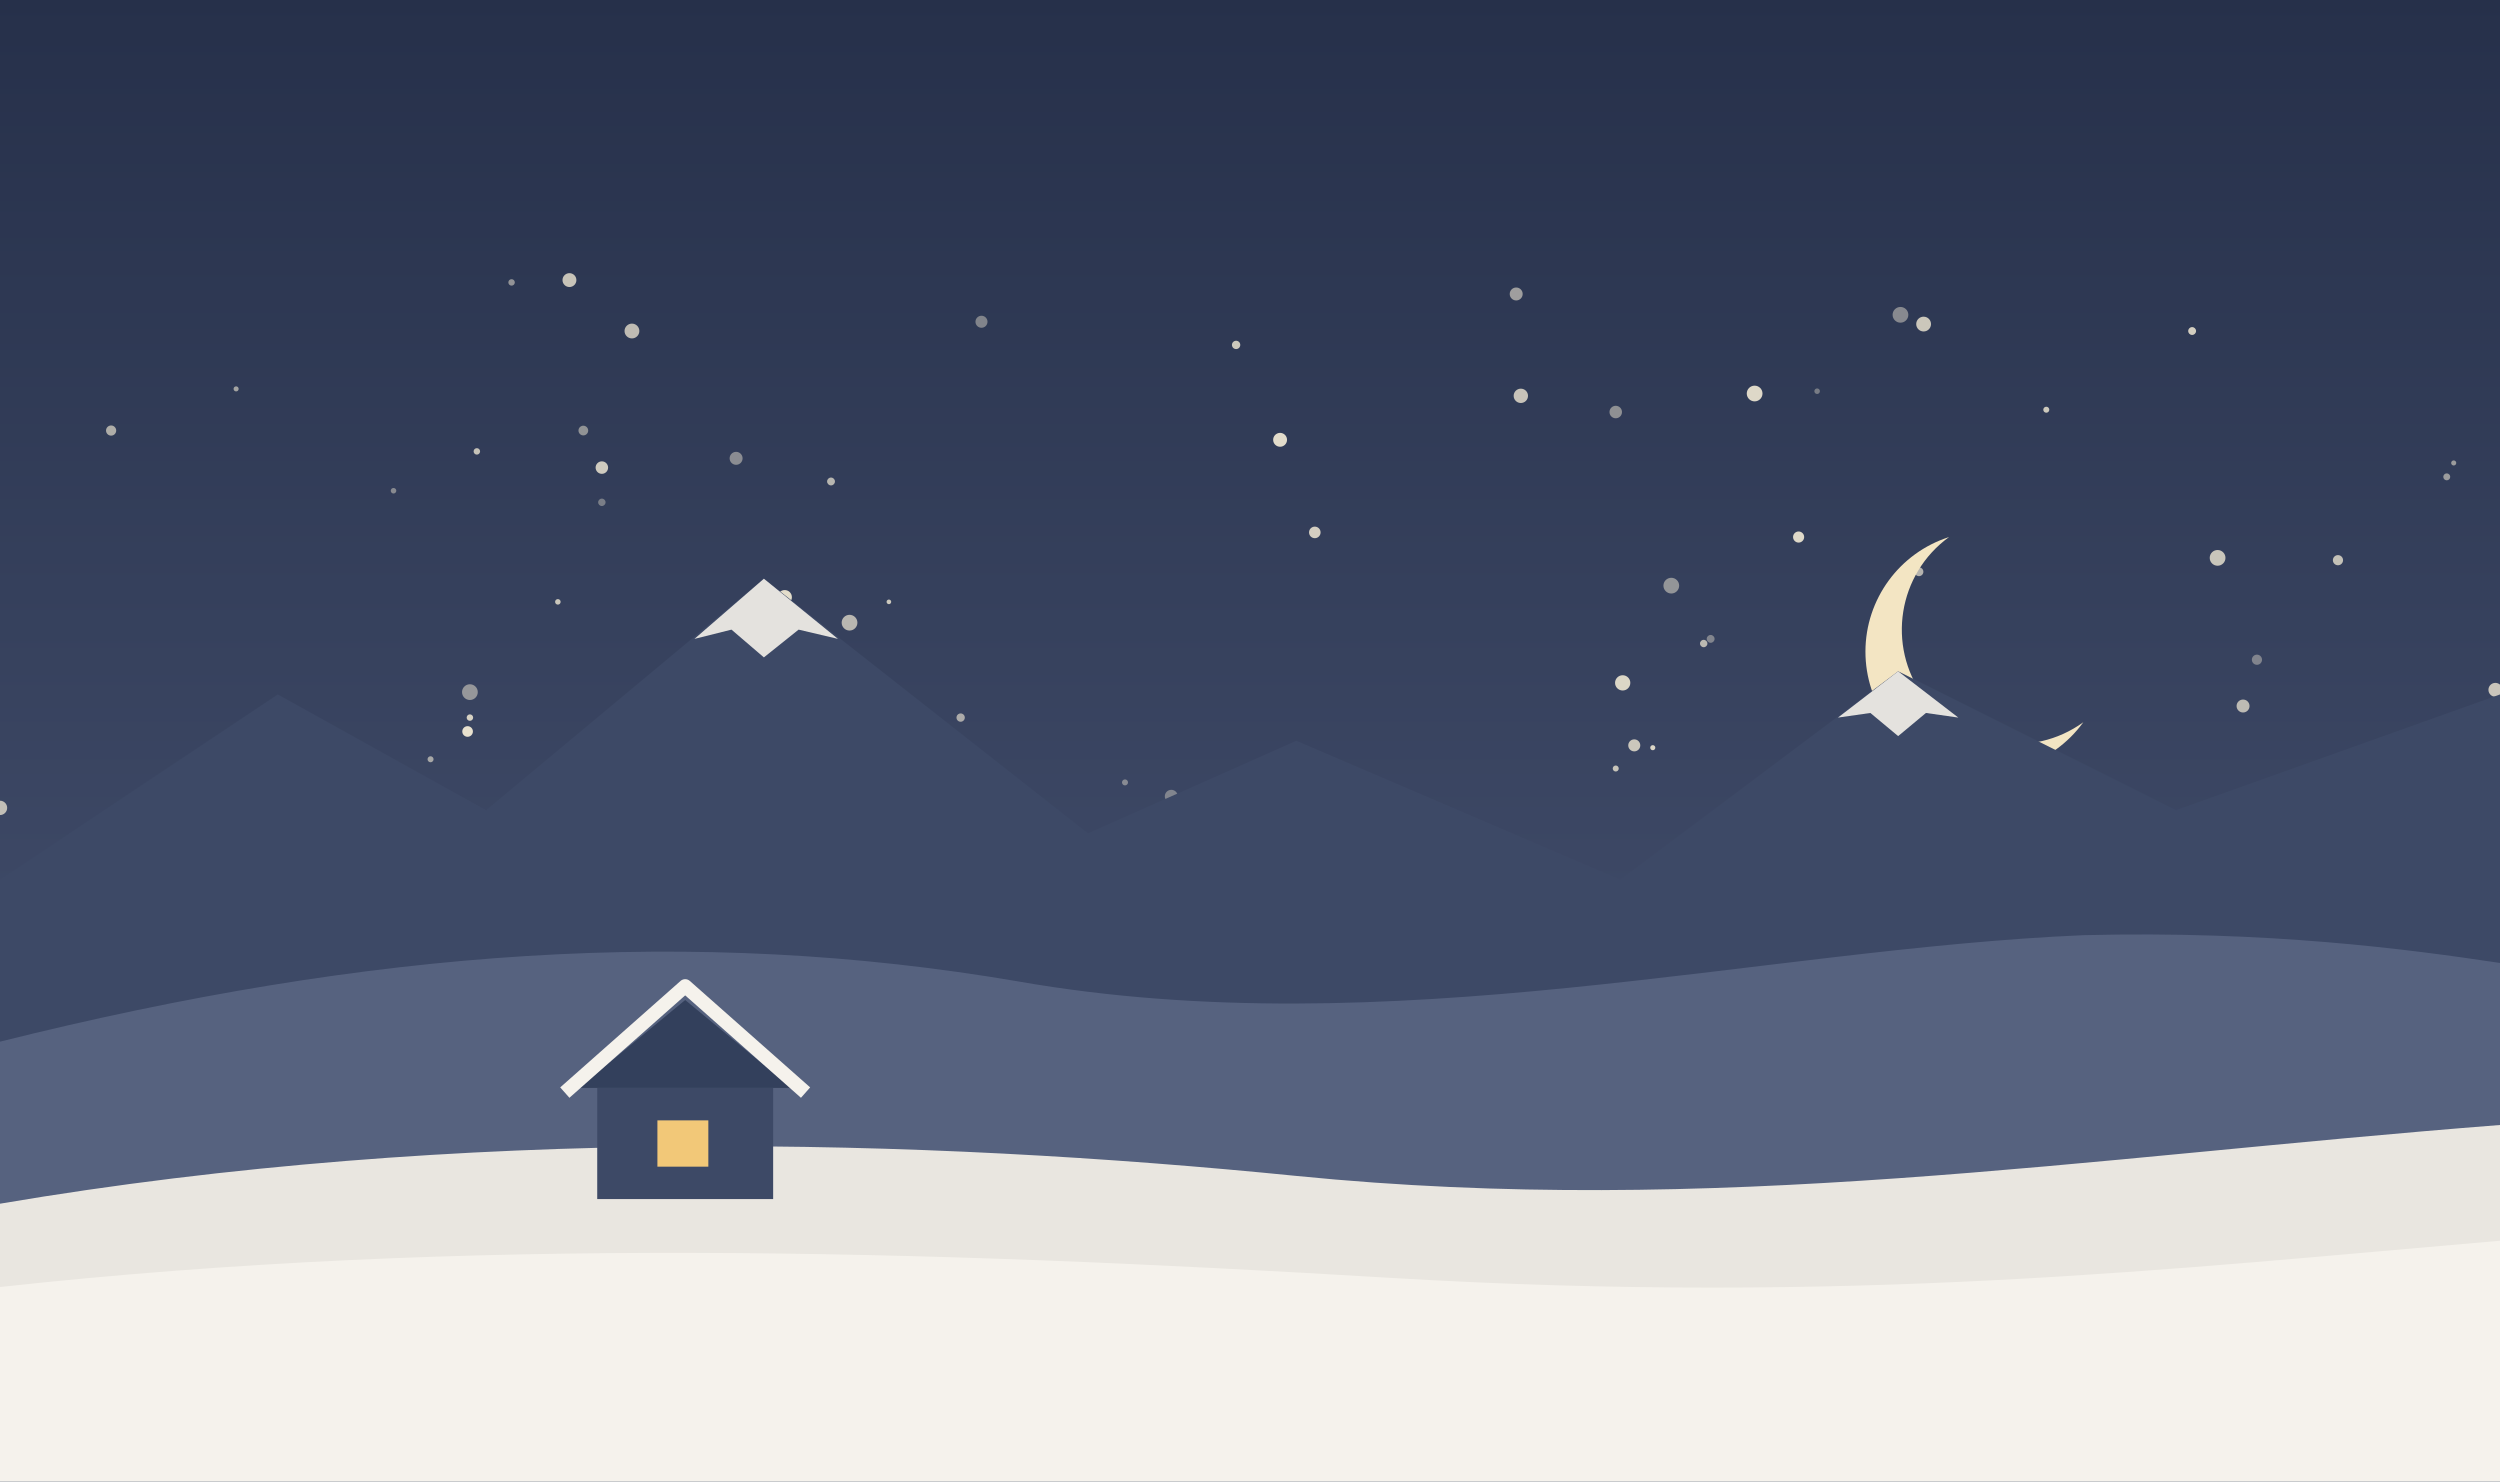
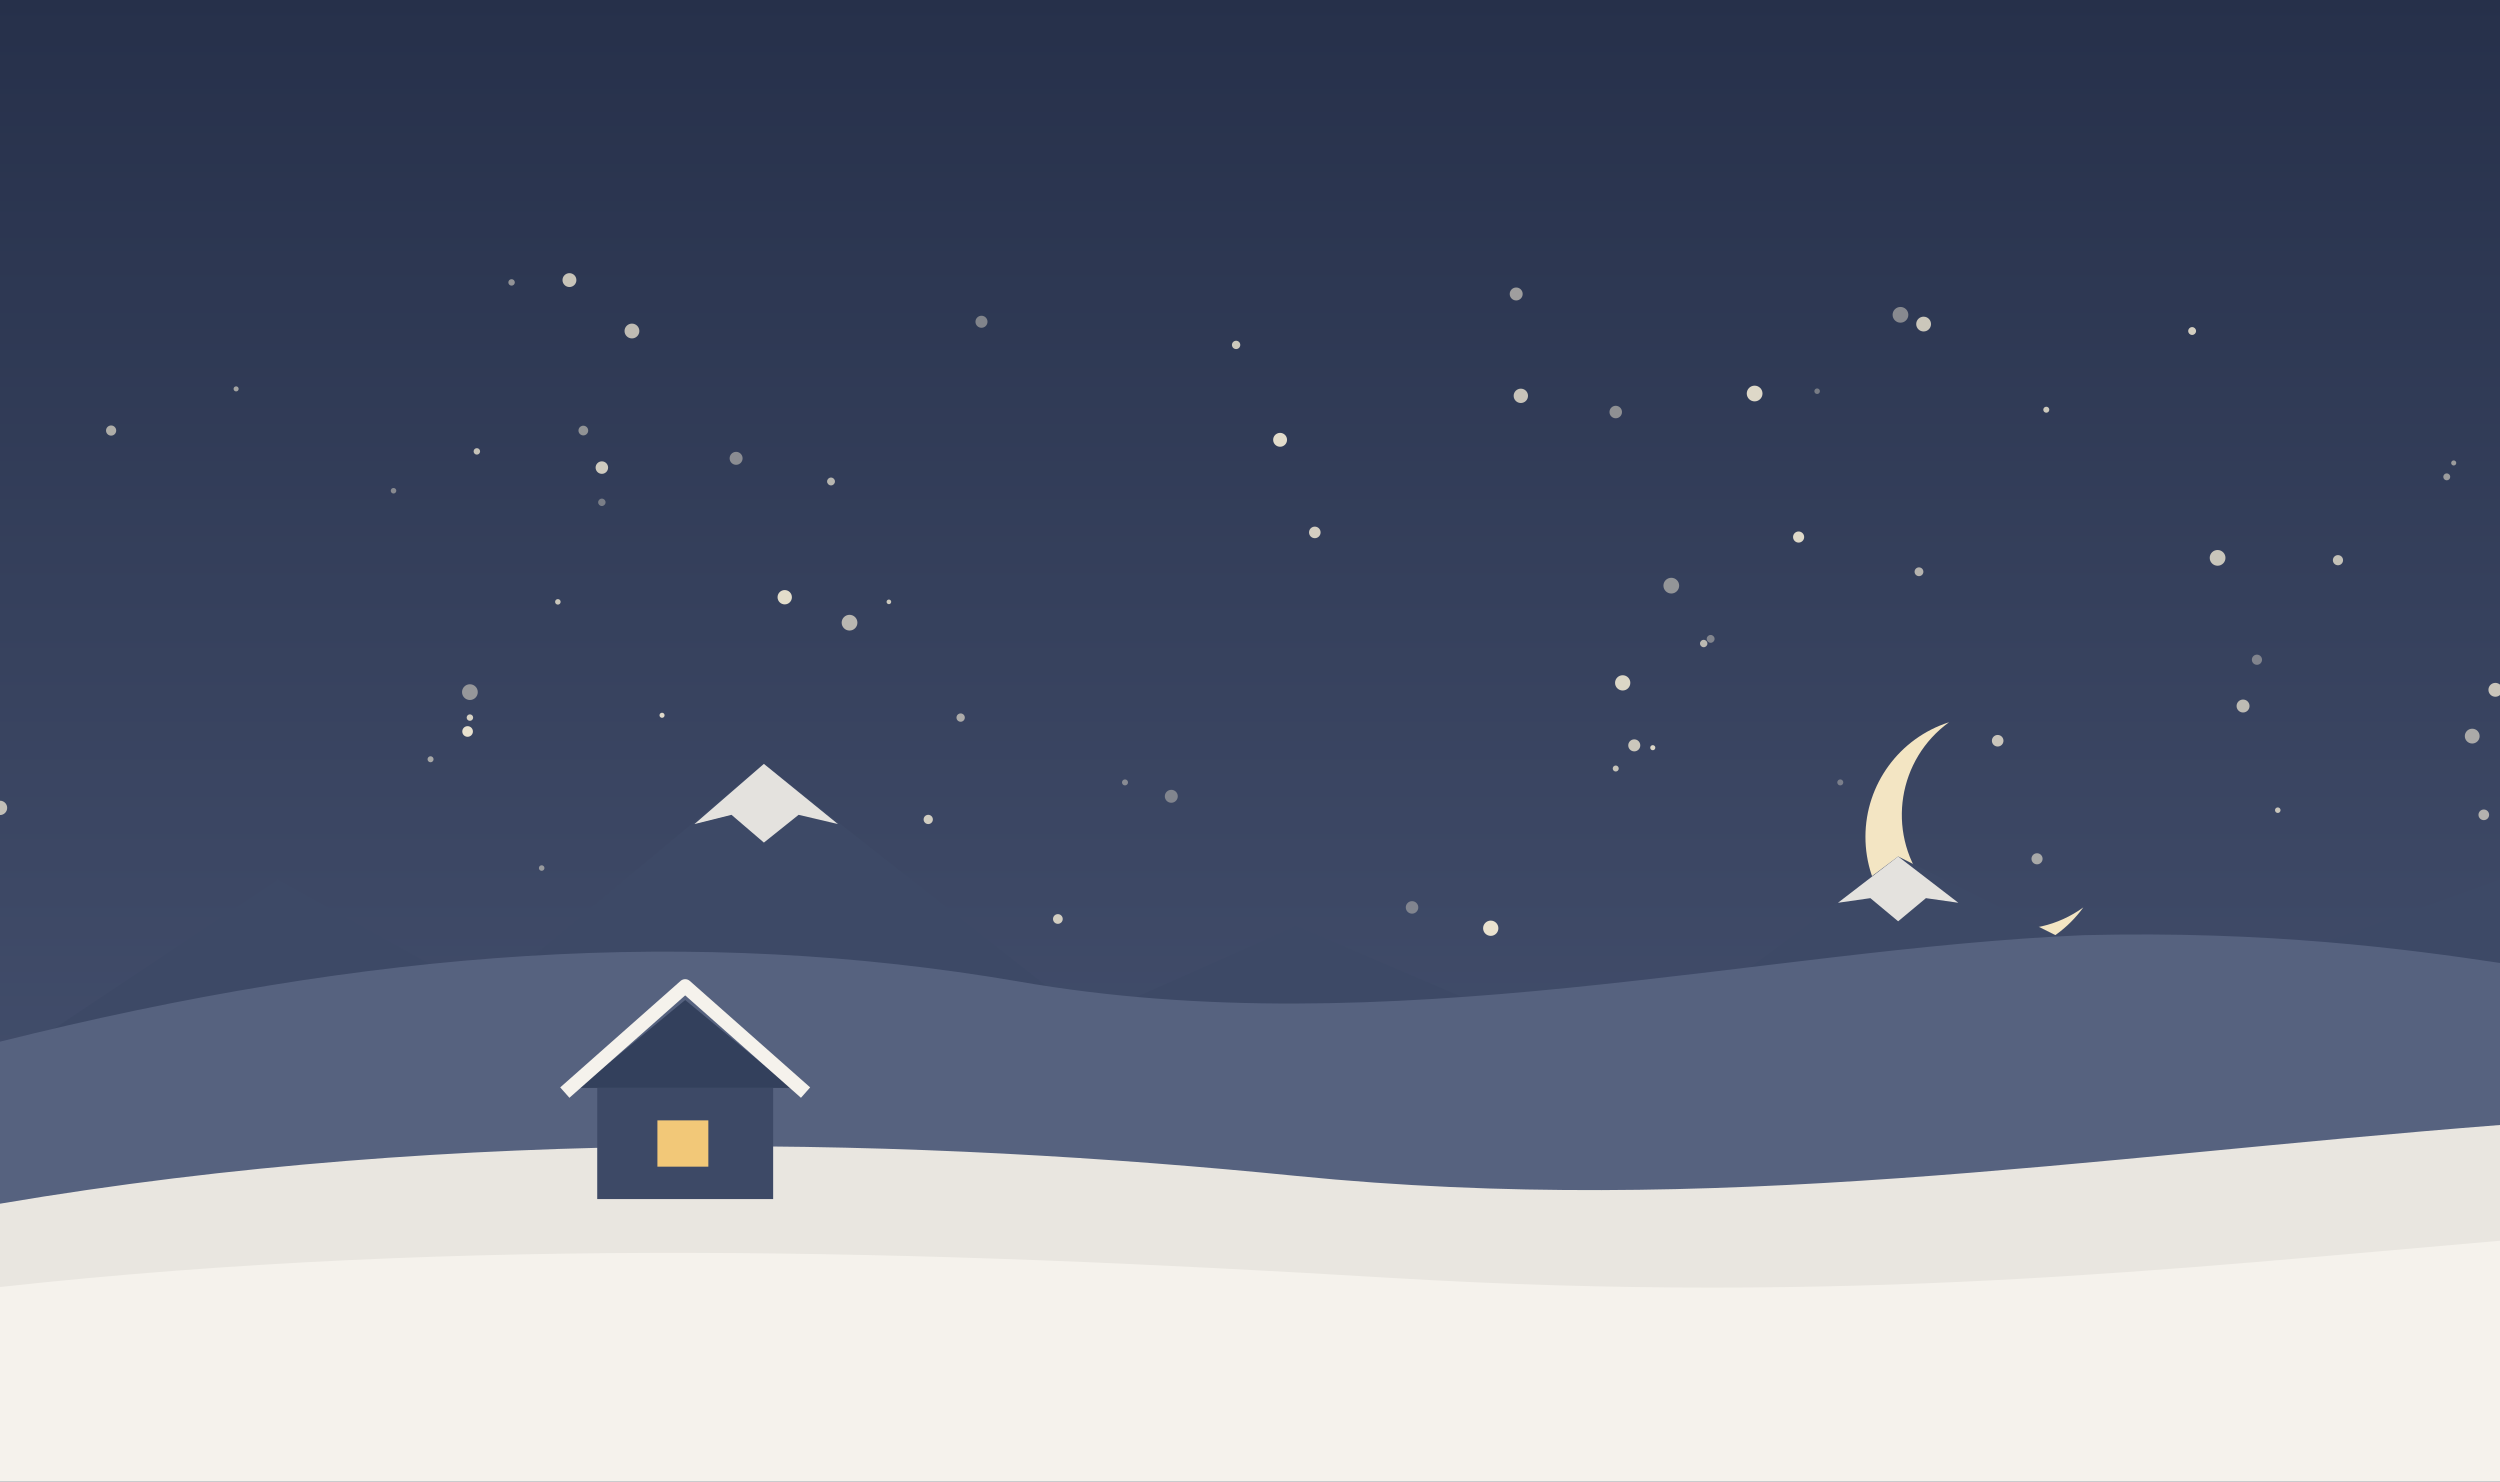
<svg xmlns="http://www.w3.org/2000/svg" viewBox="0 0 1080 640" width="1080" height="640">
  <defs>
    <linearGradient id="sky" x1="0" y1="0" x2="0" y2="1">
      <stop offset="0" stop-color="#26304A" />
      <stop offset="1" stop-color="#4C5877" />
    </linearGradient>
  </defs>
  <rect width="1080" height="640" fill="url(#sky)" />
  <circle cx="0" cy="349" r="3.1" fill="#F4ECD6" opacity="0.73" />
  <circle cx="203" cy="299" r="3.4" fill="#F4ECD6" opacity="0.50" />
  <circle cx="286" cy="309" r="1.1" fill="#F4ECD6" opacity="0.89" />
  <circle cx="486" cy="338" r="1.3" fill="#F4ECD6" opacity="0.42" />
  <circle cx="102" cy="168" r="1.1" fill="#F4ECD6" opacity="0.59" />
  <circle cx="829" cy="247" r="1.9" fill="#F4ECD6" opacity="0.67" />
  <circle cx="831" cy="140" r="3.2" fill="#F4ECD6" opacity="0.79" />
  <circle cx="795" cy="338" r="1.3" fill="#F4ECD6" opacity="0.35" />
  <circle cx="552" cy="419" r="2.1" fill="#F4ECD6" opacity="0.89" />
  <circle cx="308" cy="385" r="2.9" fill="#F4ECD6" opacity="0.75" />
  <circle cx="203" cy="310" r="1.4" fill="#F4ECD6" opacity="0.84" />
  <circle cx="736" cy="278" r="1.6" fill="#F4ECD6" opacity="0.70" />
  <circle cx="785" cy="169" r="1.2" fill="#F4ECD6" opacity="0.37" />
  <circle cx="1073" cy="352" r="2.3" fill="#F4ECD6" opacity="0.65" />
  <circle cx="234" cy="375" r="1.2" fill="#F4ECD6" opacity="0.51" />
  <circle cx="1078" cy="298" r="3.0" fill="#F4ECD6" opacity="0.77" />
  <circle cx="777" cy="232" r="2.4" fill="#F4ECD6" opacity="0.89" />
  <circle cx="975" cy="285" r="2.2" fill="#F4ECD6" opacity="0.39" />
  <circle cx="884" cy="177" r="1.3" fill="#F4ECD6" opacity="0.80" />
  <circle cx="821" cy="136" r="3.4" fill="#F4ECD6" opacity="0.45" />
  <circle cx="415" cy="310" r="1.8" fill="#F4ECD6" opacity="0.62" />
  <circle cx="252" cy="186" r="2.1" fill="#F4ECD6" opacity="0.49" />
  <circle cx="1068" cy="318" r="3.2" fill="#F4ECD6" opacity="0.61" />
  <circle cx="401" cy="354" r="2.0" fill="#F4ECD6" opacity="0.81" />
  <circle cx="706" cy="322" r="2.6" fill="#F4ECD6" opacity="0.78" />
  <circle cx="306" cy="368" r="1.1" fill="#F4ECD6" opacity="0.80" />
  <circle cx="246" cy="121" r="3.0" fill="#F4ECD6" opacity="0.77" />
  <circle cx="241" cy="260" r="1.2" fill="#F4ECD6" opacity="0.78" />
  <circle cx="698" cy="332" r="1.3" fill="#F4ECD6" opacity="0.76" />
  <circle cx="384" cy="260" r="1.0" fill="#F4ECD6" opacity="0.79" />
  <circle cx="984" cy="350" r="1.2" fill="#F4ECD6" opacity="0.77" />
  <circle cx="610" cy="392" r="2.7" fill="#F4ECD6" opacity="0.37" />
  <circle cx="863" cy="320" r="2.5" fill="#F4ECD6" opacity="0.77" />
  <circle cx="170" cy="212" r="1.2" fill="#F4ECD6" opacity="0.44" />
  <circle cx="534" cy="149" r="1.8" fill="#F4ECD6" opacity="0.80" />
  <circle cx="424" cy="139" r="2.6" fill="#F4ECD6" opacity="0.42" />
  <circle cx="701" cy="295" r="3.3" fill="#F4ECD6" opacity="0.87" />
  <circle cx="318" cy="198" r="2.8" fill="#F4ECD6" opacity="0.46" />
  <circle cx="698" cy="178" r="2.7" fill="#F4ECD6" opacity="0.48" />
  <circle cx="714" cy="323" r="1.1" fill="#F4ECD6" opacity="0.87" />
  <circle cx="221" cy="122" r="1.4" fill="#F4ECD6" opacity="0.51" />
  <circle cx="644" cy="401" r="3.3" fill="#F4ECD6" opacity="0.94" />
  <circle cx="969" cy="305" r="2.8" fill="#F4ECD6" opacity="0.71" />
  <circle cx="1010" cy="242" r="2.2" fill="#F4ECD6" opacity="0.75" />
  <circle cx="339" cy="371" r="2.1" fill="#F4ECD6" opacity="0.69" />
  <circle cx="367" cy="269" r="3.4" fill="#F4ECD6" opacity="0.69" />
  <circle cx="739" cy="276" r="1.7" fill="#F4ECD6" opacity="0.40" />
  <circle cx="273" cy="143" r="3.2" fill="#F4ECD6" opacity="0.73" />
  <circle cx="657" cy="171" r="3.1" fill="#F4ECD6" opacity="0.77" />
  <circle cx="1057" cy="206" r="1.5" fill="#F4ECD6" opacity="0.54" />
  <circle cx="506" cy="344" r="2.8" fill="#F4ECD6" opacity="0.38" />
  <circle cx="947" cy="143" r="1.7" fill="#F4ECD6" opacity="0.83" />
  <circle cx="186" cy="328" r="1.3" fill="#F4ECD6" opacity="0.59" />
  <circle cx="260" cy="217" r="1.6" fill="#F4ECD6" opacity="0.37" />
  <circle cx="880" cy="371" r="2.4" fill="#F4ECD6" opacity="0.59" />
  <circle cx="655" cy="127" r="2.8" fill="#F4ECD6" opacity="0.57" />
  <circle cx="1060" cy="200" r="1.1" fill="#F4ECD6" opacity="0.54" />
  <circle cx="206" cy="195" r="1.4" fill="#F4ECD6" opacity="0.76" />
  <circle cx="457" cy="397" r="2.1" fill="#F4ECD6" opacity="0.82" />
  <circle cx="568" cy="230" r="2.5" fill="#F4ECD6" opacity="0.83" />
  <circle cx="553" cy="190" r="3.0" fill="#F4ECD6" opacity="0.91" />
  <circle cx="722" cy="253" r="3.4" fill="#F4ECD6" opacity="0.49" />
  <circle cx="259" cy="403" r="1.0" fill="#F4ECD6" opacity="0.36" />
  <circle cx="260" cy="202" r="2.7" fill="#F4ECD6" opacity="0.81" />
  <circle cx="359" cy="208" r="1.7" fill="#F4ECD6" opacity="0.69" />
  <circle cx="958" cy="241" r="3.4" fill="#F4ECD6" opacity="0.78" />
  <circle cx="48" cy="186" r="2.2" fill="#F4ECD6" opacity="0.64" />
  <circle cx="758" cy="170" r="3.4" fill="#F4ECD6" opacity="0.89" />
  <circle cx="202" cy="316" r="2.3" fill="#F4ECD6" opacity="0.93" />
  <circle cx="339" cy="258" r="3.1" fill="#F4ECD6" opacity="0.91" />
-   <path d="M842 232 A 52 52 0 1 0 900 312 A 42 42 0 1 1 842 232 Z" fill="#F3E5C3" />
-   <path d="M0 380 L120 300 L210 350 L330 250 L470 360 L560 320 L700 380 L820 290 L940 350 L1080 300 L1080 640 L0 640 Z" fill="#3D4966" />
+   <path d="M842 312 A 52 52 0 1 0 900 392 A 42 42 0 1 1 842 312 Z" fill="#F3E5C3" />
+   <path d="M0 460 L120 380 L210 430 L330 330 L470 440 L560 400 L700 460 L820 370 L940 430 L1080 380 L1080 640 L0 640 Z" fill="#3D4966" />
  <path d="M0 450 C 160 410 300 400 440 424 C 600 452 760 410 900 404 C 980 402 1040 410 1080 416 L1080 640 L0 640 Z" fill="#56627F" />
  <g fill="#E4E2DE">
-     <path d="M330 250 L362 276 L345 272 L330 284 L316 272 L300 276 Z" />
-     <path d="M820 290 L846 310 L832 308 L820 318 L808 308 L794 310 Z" />
+     <path d="M330 330 L362 356 L345 352 L330 364 L316 352 L300 356 Z" />
+     <path d="M820 370 L846 390 L832 388 L820 398 L808 388 L794 390 Z" />
  </g>
  <path d="M0 520 C 200 486 400 492 560 508 C 740 526 900 500 1080 486 L1080 640 L0 640 Z" fill="#E9E6E0" />
  <g transform="translate(250 470)">
    <path d="M0 0 L46 -38 L92 0 Z" fill="#33405C" />
    <rect x="8" y="0" width="76" height="48" fill="#3D4966" />
    <rect x="34" y="14" width="22" height="20" fill="#F2C878" />
    <path d="M-6 2 L46 -44 L98 2" fill="none" stroke="#F5F2EC" stroke-width="6" stroke-linejoin="round" />
  </g>
  <path d="M0 556 C 200 534 400 540 600 552 C 800 564 940 548 1080 536 L1080 640 L0 640 Z" fill="#F5F2EC" />
</svg>
